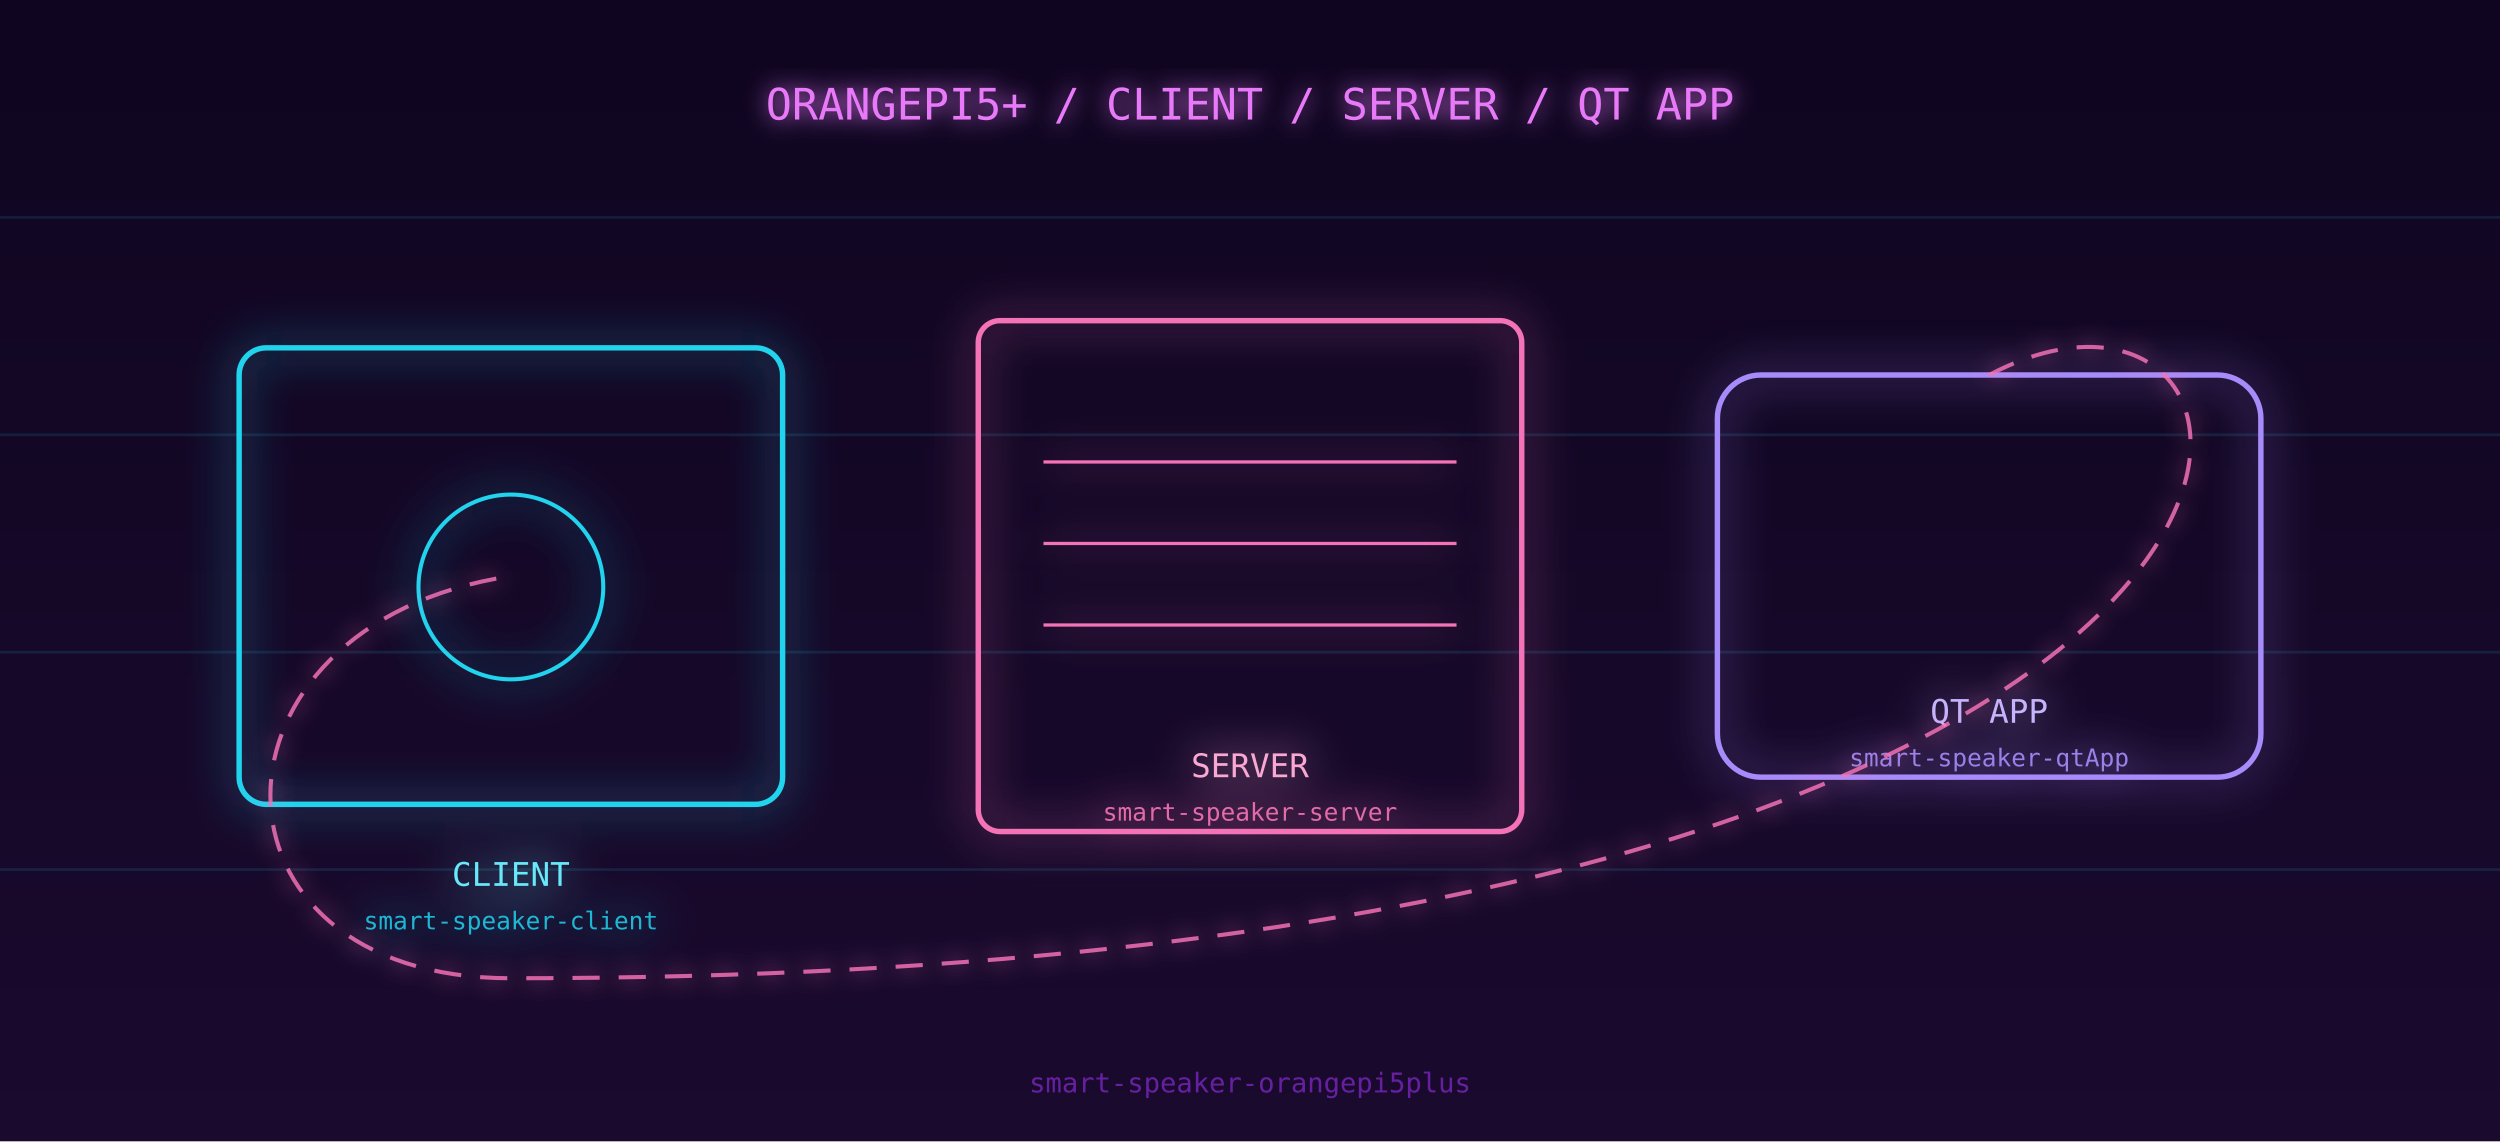
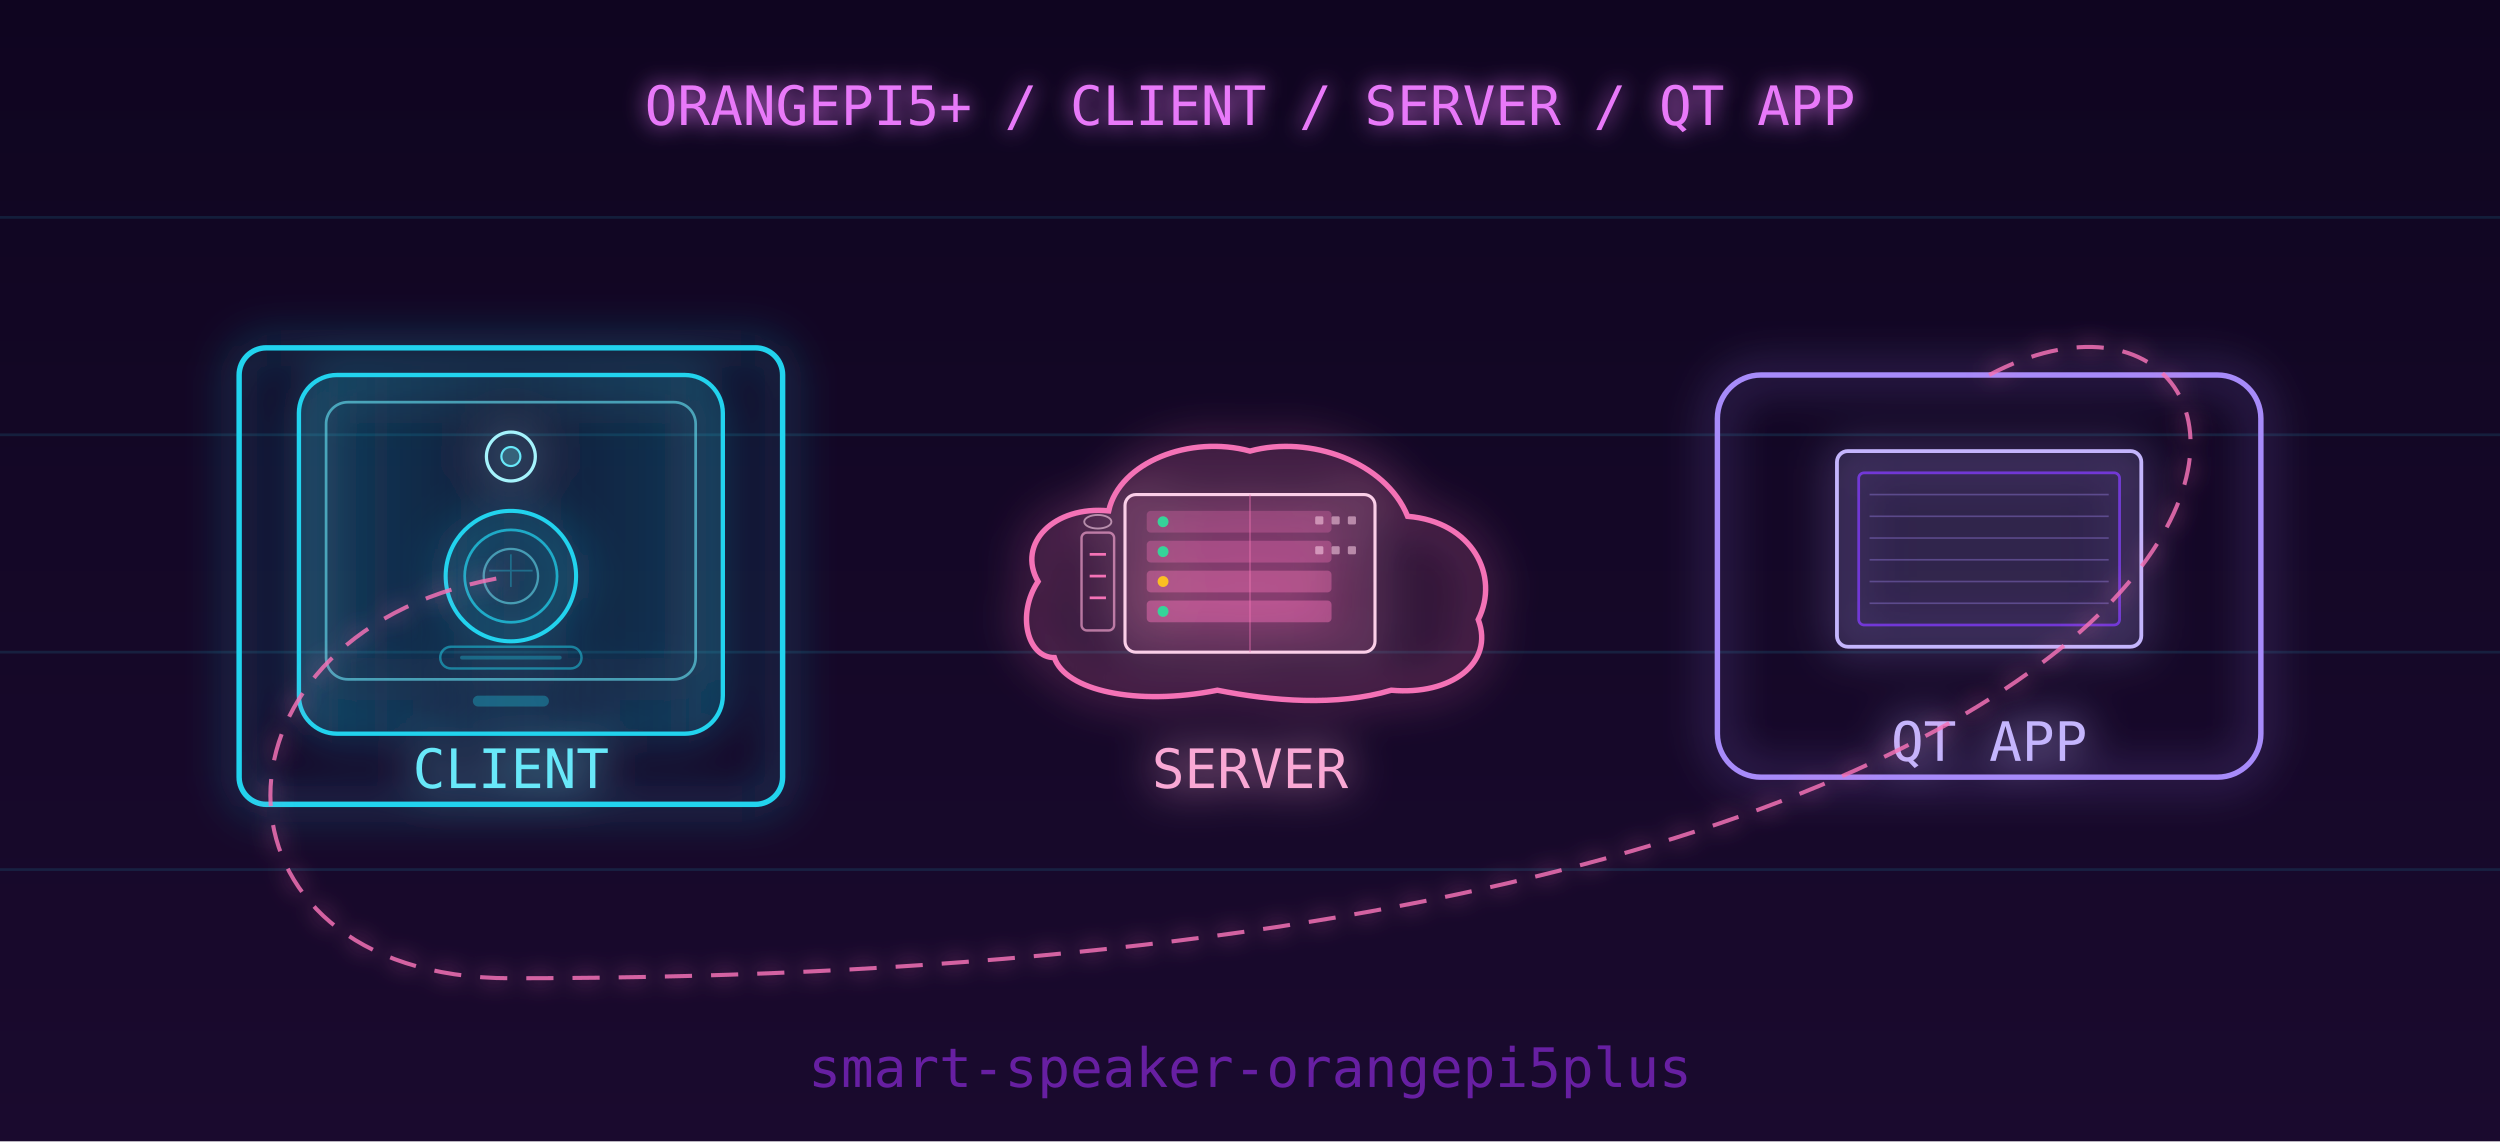
<svg xmlns="http://www.w3.org/2000/svg" width="920" height="420" viewBox="0 0 920 420" role="img" aria-labelledby="nar-t nar-d">
  <defs>
    <linearGradient id="nar-sky" x1="0" y1="0" x2="0" y2="1">
      <stop offset="0%" stop-color="#0f0520" />
      <stop offset="100%" stop-color="#1a0a2e" />
    </linearGradient>
    <filter id="nar-g1" x="-50%" y="-50%" width="200%" height="200%">
      <feGaussianBlur stdDeviation="4" result="b" />
      <feMerge>
        <feMergeNode in="b" />
        <feMergeNode in="SourceGraphic" />
      </feMerge>
    </filter>
    <filter id="nar-g2" x="-50%" y="-50%" width="200%" height="200%">
      <feGaussianBlur stdDeviation="8" result="b2" />
      <feMerge>
        <feMergeNode in="b2" />
        <feMergeNode in="SourceGraphic" />
      </feMerge>
    </filter>
+     <linearGradient id="nar-cab" x1="0%" y1="0%" x2="100%" y2="0%">
+       <stop offset="0%" stop-color="rgba(34,211,238,0.14)" />
+       <stop offset="50%" stop-color="rgba(34,211,238,0.05)" />
+       <stop offset="100%" stop-color="rgba(34,211,238,0.12)" />
+     </linearGradient>
  </defs>
  <rect width="920" height="420" fill="url(#nar-sky)" />
  <g stroke="#22d3ee" stroke-width="1" opacity="0.12">
    <line x1="0" y1="80" x2="920" y2="80" />
    <line x1="0" y1="160" x2="920" y2="160" />
    <line x1="0" y1="240" x2="920" y2="240" />
    <line x1="0" y1="320" x2="920" y2="320" />
  </g>
-   <text x="460" y="44" text-anchor="middle" fill="#e879f9" font-family="ui-monospace, monospace" font-size="16" filter="url(#nar-g1)">ORANGEPI5+ / CLIENT / SERVER / QT APP</text>
+   <text x="460" y="46" text-anchor="middle" fill="#e879f9" font-family="ui-monospace, monospace" font-size="20" filter="url(#nar-g1)">ORANGEPI5+ / CLIENT / SERVER / QT APP</text>
  <g transform="translate(88,128)" filter="url(#nar-g2)">
    <rect width="200" height="168" rx="10" fill="none" stroke="#22d3ee" stroke-width="2" />
-     <circle cx="100" cy="88" r="34" fill="none" stroke="#22d3ee" stroke-width="1.5" />
-     <text x="100" y="198" text-anchor="middle" fill="#67e8f9" font-family="monospace" font-size="12">CLIENT</text>
-     <text x="100" y="214" text-anchor="middle" fill="#22d3ee" font-family="monospace" font-size="9" opacity="0.85">smart-speaker-client</text>
+     <rect x="22" y="10" width="156" height="132" rx="14" fill="url(#nar-cab)" stroke="#22d3ee" stroke-width="1.6" />
+     <rect x="32" y="20" width="136" height="102" rx="8" fill="none" stroke="#67e8f9" stroke-width="1" opacity="0.6" />
+     <circle cx="100" cy="40" r="9" fill="none" stroke="#a5f3fc" stroke-width="1.2" />
+     <circle cx="100" cy="40" r="3.5" fill="rgba(103,232,249,0.22)" stroke="#67e8f9" stroke-width="0.8" />
+     <circle cx="100" cy="84" r="24" fill="rgba(34,211,238,0.06)" stroke="#22d3ee" stroke-width="1.5" />
+     <circle cx="100" cy="84" r="17" fill="none" stroke="#22d3ee" stroke-width="1" opacity="0.72" />
+     <circle cx="100" cy="84" r="10" fill="none" stroke="#67e8f9" stroke-width="0.85" opacity="0.55" />
+     <path d="M92 82h16M100 76v12" stroke="#22d3ee" stroke-width="0.65" opacity="0.32" />
+     <rect x="74" y="110" width="52" height="8" rx="4" fill="none" stroke="#22d3ee" stroke-width="0.9" opacity="0.5" />
+     <line x1="82" y1="114" x2="118" y2="114" stroke="#22d3ee" stroke-width="1.4" stroke-linecap="round" opacity="0.32" />
+     <rect x="86" y="128" width="28" height="4" rx="2" fill="#22d3ee" opacity="0.32" />
+     <text x="100" y="162" text-anchor="middle" fill="#67e8f9" font-family="monospace" font-size="20">CLIENT</text>
  </g>
  <g transform="translate(360,118)" filter="url(#nar-g2)">
-     <rect width="200" height="188" rx="8" fill="none" stroke="#f472b6" stroke-width="2" />
-     <line x1="24" y1="52" x2="176" y2="52" stroke="#f472b6" stroke-width="1.2" />
-     <line x1="24" y1="82" x2="176" y2="82" stroke="#f472b6" stroke-width="1.2" />
-     <line x1="24" y1="112" x2="176" y2="112" stroke="#f472b6" stroke-width="1.2" />
-     <text x="100" y="168" text-anchor="middle" fill="#f9a8d4" font-family="monospace" font-size="12">SERVER</text>
-     <text x="100" y="184" text-anchor="middle" fill="#f472b6" font-family="monospace" font-size="9" opacity="0.9">smart-speaker-server</text>
+     <path d="M 28 124       C 18 124 14 108 22 96 C 14 82 28 68 48 70       C 52 52 78 42 100 48 C 122 42 150 52 158 72       C 182 74 192 94 184 110 C 190 126 174 138 152 136       C 132 142 108 140 88 136 C 58 142 32 136 28 124 Z" fill="rgba(244,114,182,0.07)" stroke="#f472b6" stroke-width="2" />
+     <rect x="54" y="64" width="92" height="58" rx="4" fill="rgba(244,114,182,0.1)" stroke="#fbcfe8" stroke-width="1.15" />
+     <line x1="100" y1="64" x2="100" y2="122" stroke="#f472b6" stroke-width="0.6" opacity="0.45" />
+     <rect x="62" y="70" width="68" height="8" rx="1.5" fill="#f472b6" opacity="0.28" />
+     <rect x="62" y="81" width="68" height="8" rx="1.5" fill="#f472b6" opacity="0.34" />
+     <rect x="62" y="92" width="68" height="8" rx="1.5" fill="#f472b6" opacity="0.4" />
+     <rect x="62" y="103" width="68" height="8" rx="1.5" fill="#f472b6" opacity="0.46" />
+     <circle cx="68" cy="74" r="2" fill="#34d399" />
+     <circle cx="68" cy="85" r="2" fill="#34d399" />
+     <circle cx="68" cy="96" r="2" fill="#fbbf24" />
+     <circle cx="68" cy="107" r="2" fill="#34d399" />
+     <g fill="#fbcfe8" opacity="0.55">
+       <rect x="124" y="72" width="3" height="3" rx="0.5" />
+       <rect x="130" y="72" width="3" height="3" rx="0.5" />
+       <rect x="136" y="72" width="3" height="3" rx="0.5" />
+       <rect x="124" y="83" width="3" height="3" rx="0.5" />
+       <rect x="130" y="83" width="3" height="3" rx="0.5" />
+       <rect x="136" y="83" width="3" height="3" rx="0.5" />
+     </g>
+     <rect x="38" y="78" width="12" height="36" rx="2" fill="none" stroke="#f9a8d4" stroke-width="0.9" opacity="0.65" />
+     <line x1="41" y1="86" x2="47" y2="86" stroke="#f472b6" stroke-width="1" />
+     <line x1="41" y1="94" x2="47" y2="94" stroke="#f472b6" stroke-width="1" />
+     <line x1="41" y1="102" x2="47" y2="102" stroke="#f472b6" stroke-width="1" />
+     <ellipse cx="44" cy="74" rx="5" ry="2.5" fill="none" stroke="#fbcfe8" stroke-width="0.7" opacity="0.6" />
+     <text x="100" y="172" text-anchor="middle" fill="#f9a8d4" font-family="monospace" font-size="20">SERVER</text>
  </g>
  <g transform="translate(632,138)" filter="url(#nar-g2)">
    <rect width="200" height="148" rx="16" fill="none" stroke="#a78bfa" stroke-width="2" />
-     <text x="100" y="128" text-anchor="middle" fill="#c4b5fd" font-family="monospace" font-size="12">QT APP</text>
-     <text x="100" y="144" text-anchor="middle" fill="#a78bfa" font-family="monospace" font-size="9" opacity="0.9">smart-speaker-qtApp</text>
+     <rect x="44" y="28" width="112" height="72" rx="4" fill="rgba(196,181,253,0.08)" stroke="#c4b5fd" stroke-width="1.4" />
+     <rect x="52" y="36" width="96" height="56" rx="2" fill="none" stroke="#7c3aed" stroke-width="1" opacity="0.85" />
+     <g stroke="#a78bfa" stroke-width="0.6" opacity="0.35">
+       <line x1="56" y1="44" x2="144" y2="44" />
+       <line x1="56" y1="52" x2="144" y2="52" />
+       <line x1="56" y1="60" x2="144" y2="60" />
+       <line x1="56" y1="68" x2="144" y2="68" />
+       <line x1="56" y1="76" x2="144" y2="76" />
+       <line x1="56" y1="84" x2="144" y2="84" />
+     </g>
+     <text x="100" y="142" text-anchor="middle" fill="#c4b5fd" font-family="monospace" font-size="20">QT APP</text>
  </g>
  <g stroke="#22d3ee" stroke-width="2" fill="none" filter="url(#nar-g1)">
    <path d="M288 212 H360" />
    <path d="M560 212 H632" />
  </g>
  <path d="M732 138 C 860 70 900 360 188 360 C 70 360 70 230 188 212" fill="none" stroke="#f472b6" stroke-width="1.5" stroke-dasharray="10 7" opacity="0.85" filter="url(#nar-g1)" />
-   <text x="460" y="402" text-anchor="middle" fill="#6b21a8" font-family="monospace" font-size="10" opacity="0.95">smart-speaker-orangepi5plus</text>
+   <text x="460" y="400" text-anchor="middle" fill="#6b21a8" font-family="monospace" font-size="20" opacity="0.95">smart-speaker-orangepi5plus</text>
</svg>
